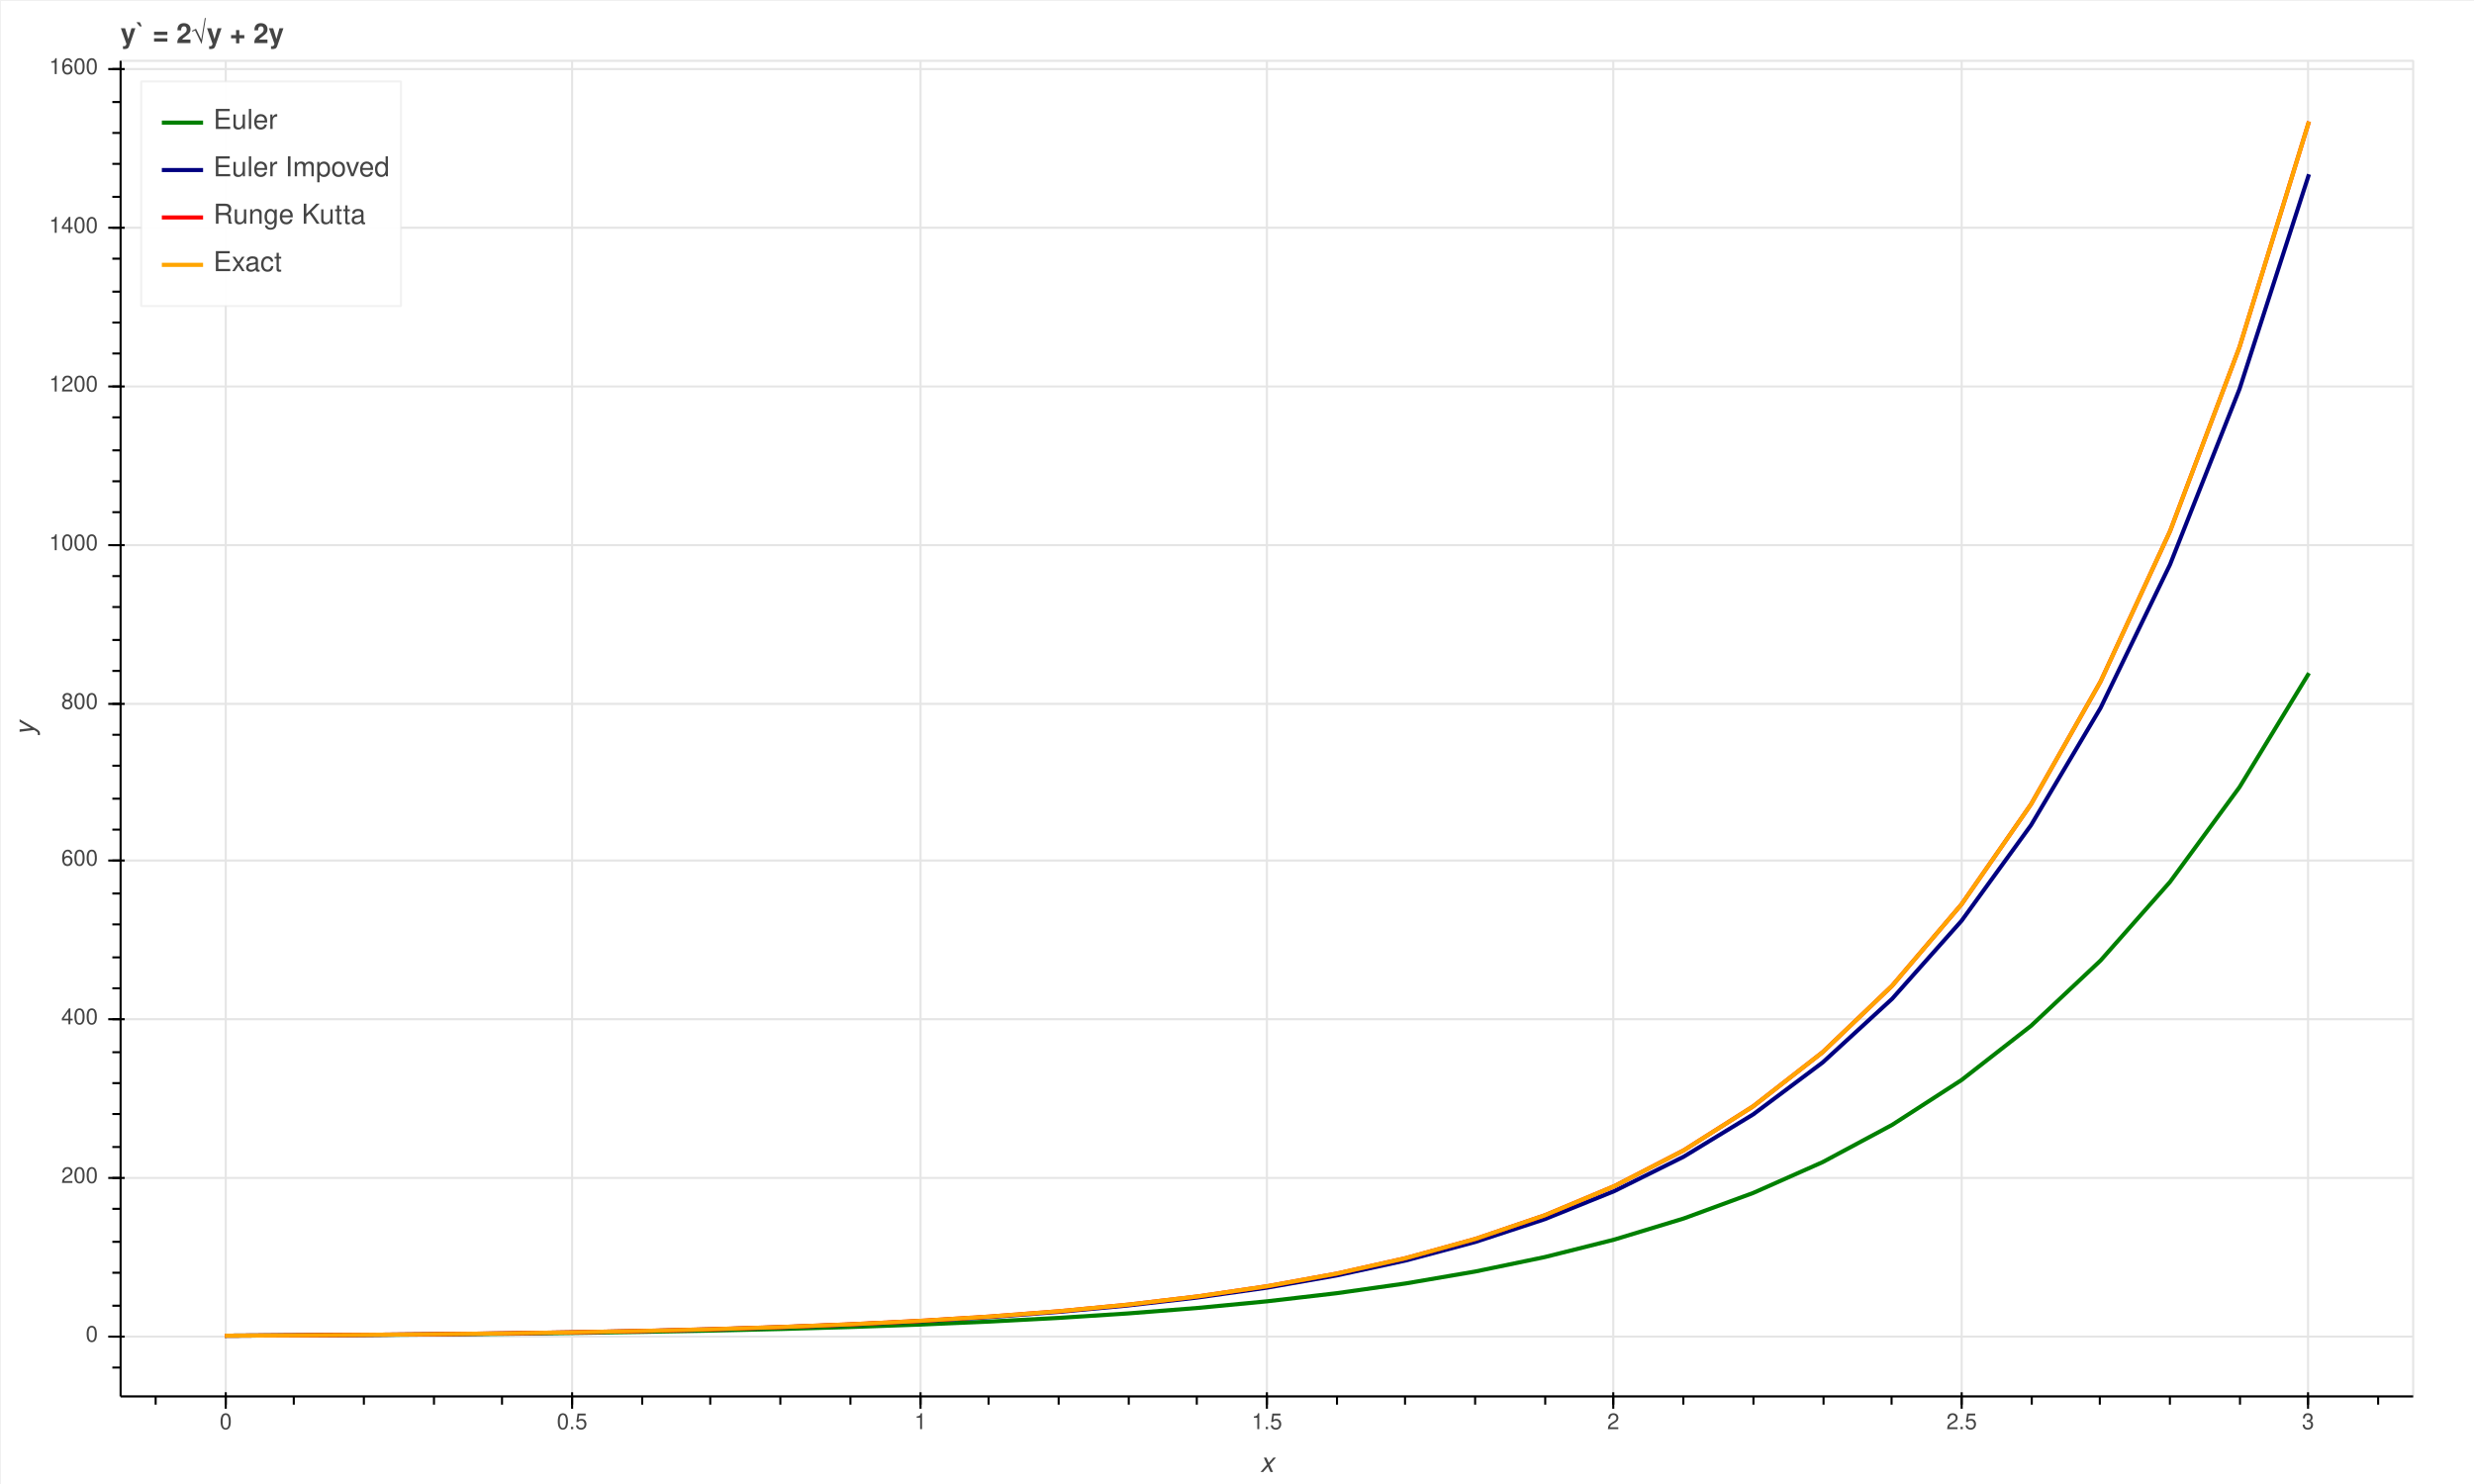
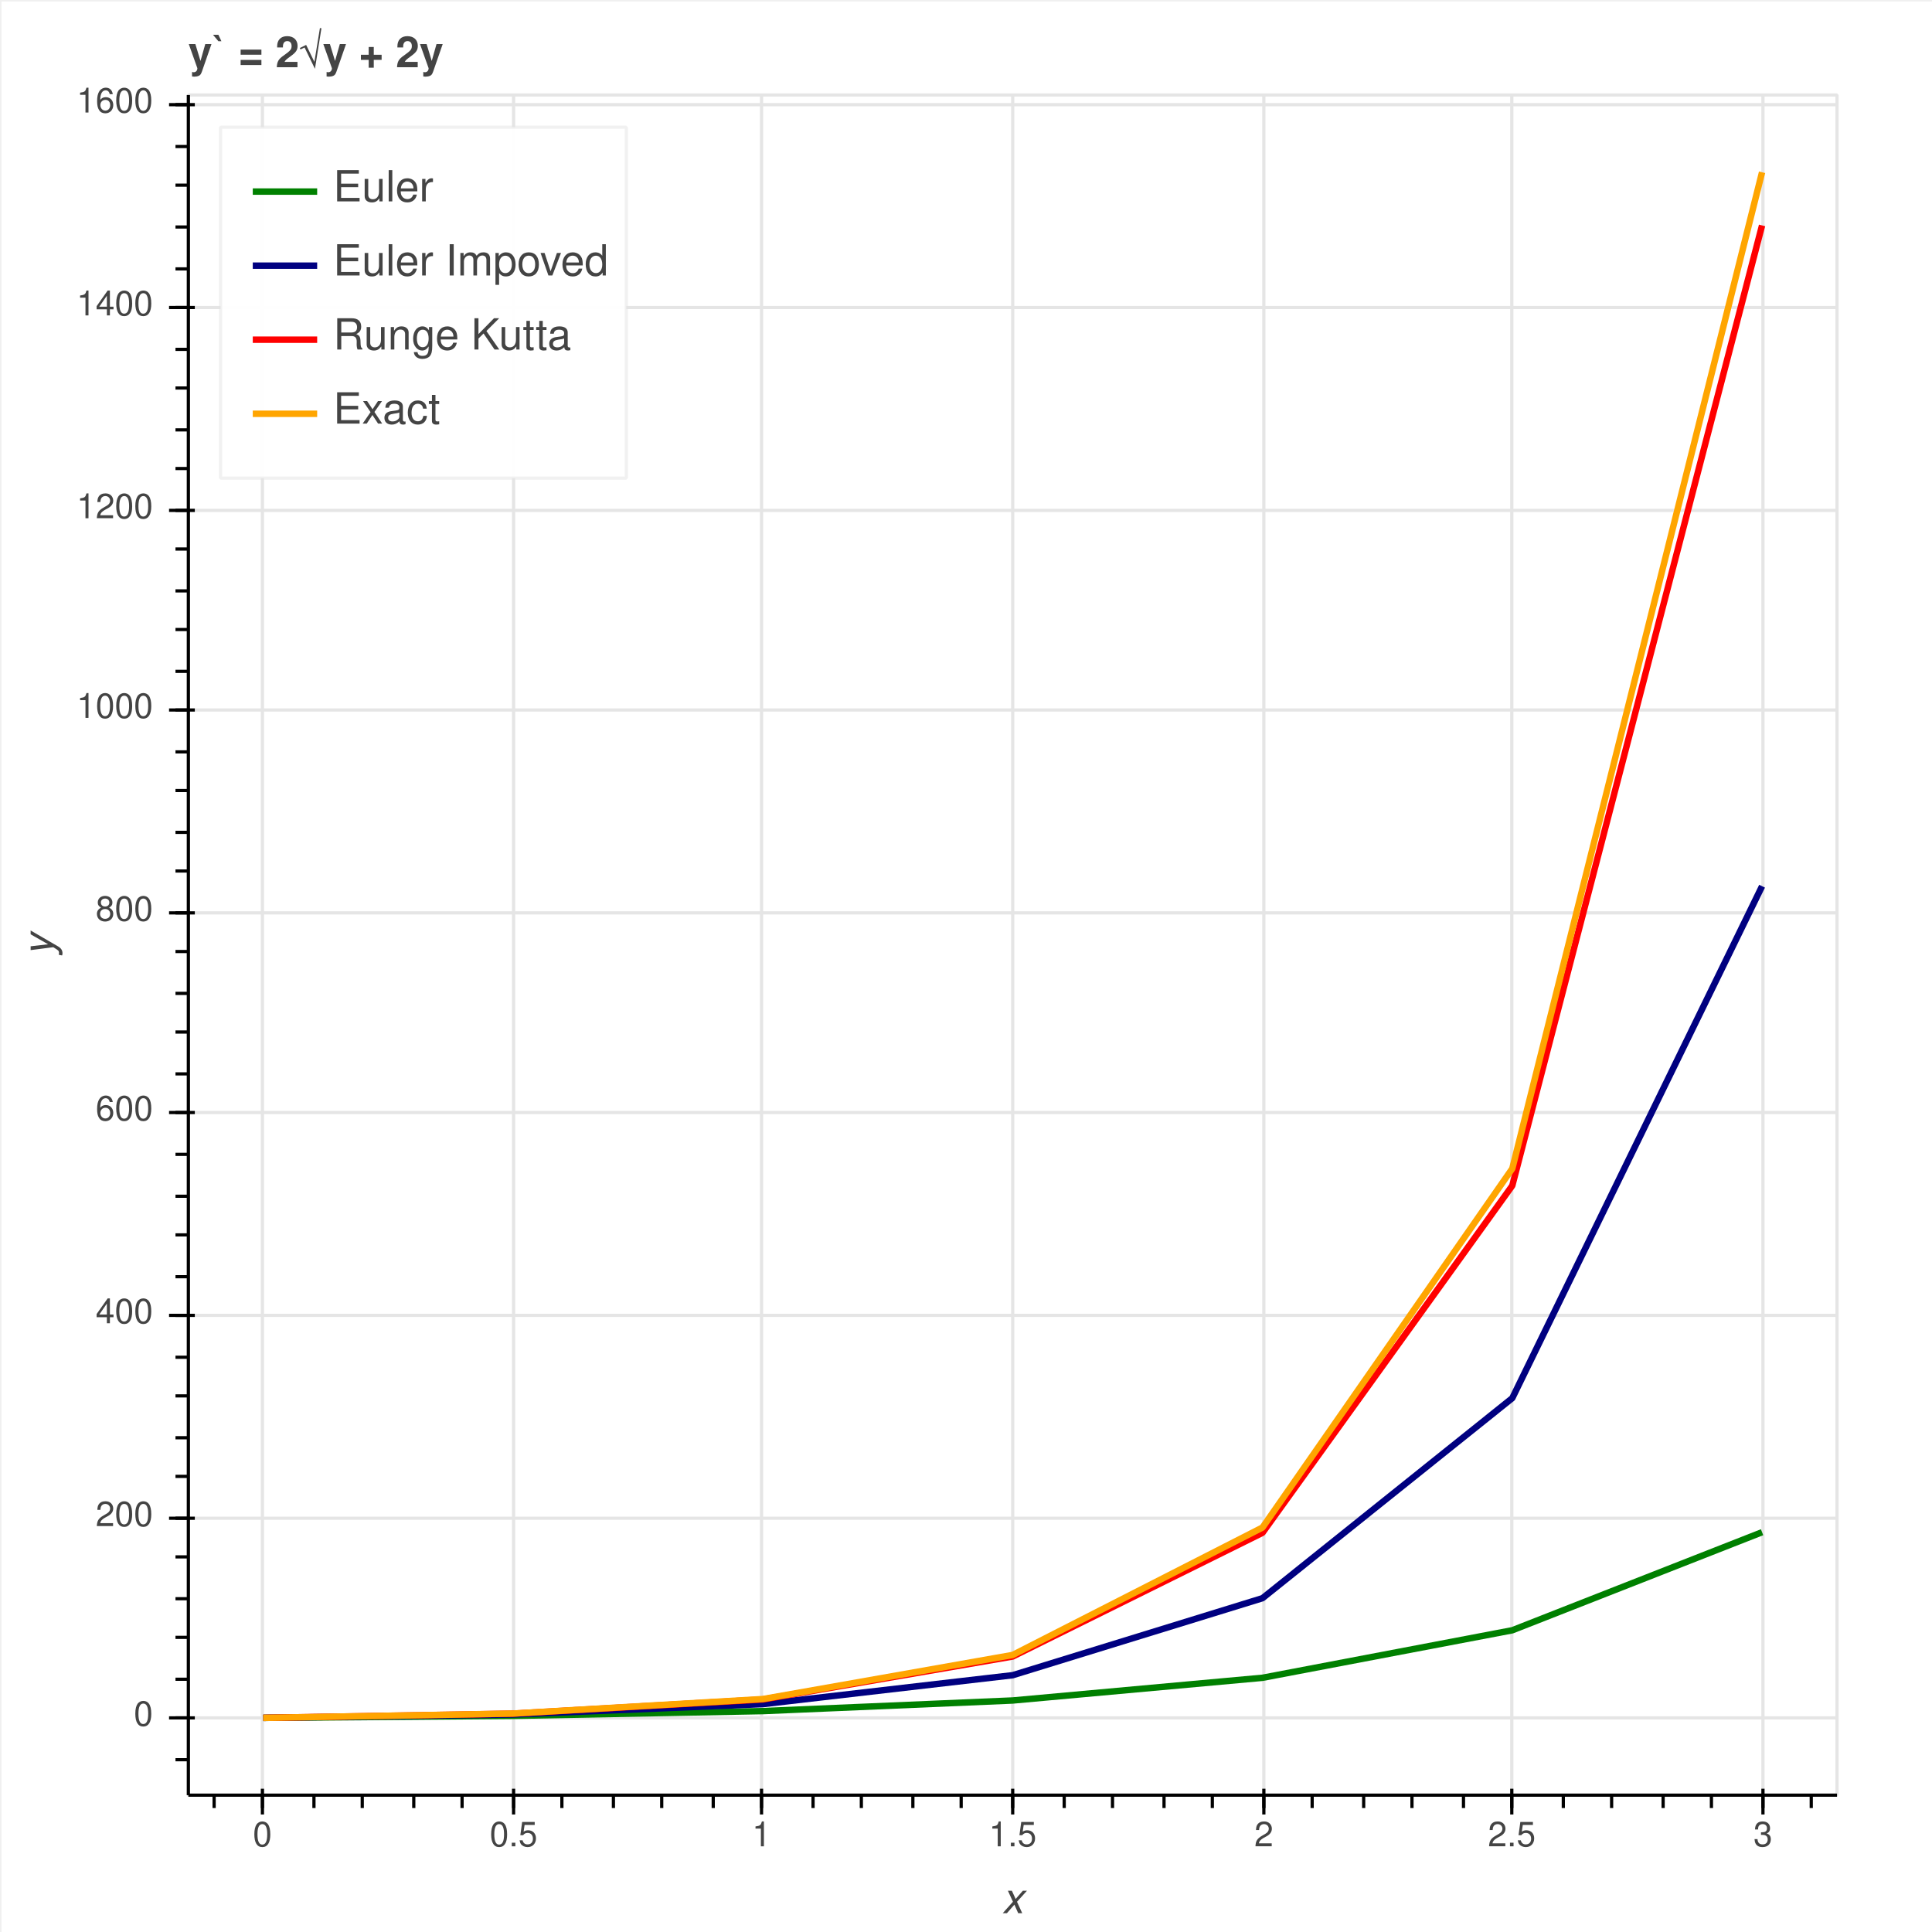
- <svg xmlns="http://www.w3.org/2000/svg" version="1.1" width="1200" height="720" style="width: 1200px; height: 720px;">
+ <svg xmlns="http://www.w3.org/2000/svg" version="1.1" width="600" height="600" style="width: 600px; height: 600px;">
  <defs>
-     <clipPath id="SHMHsgwOxkNS">
-       <path fill="none" stroke="none" d=" M 58 29 L 1170 29 L 1170 677 L 58 677 L 58 29 Z" />
+     <clipPath id="yZDMkWOgaAZc">
+       <path fill="none" stroke="none" d=" M 58 29 L 570 29 L 570 557 L 58 557 L 58 29 Z" />
    </clipPath>
-     <clipPath id="NFHGIElSPpOZ">
-       <path fill="none" stroke="none" d=" M 58 29 L 1170 29 L 1170 677 L 58 677 L 58 29 Z" />
+     <clipPath id="LKbkzxzqTCWh">
+       <path fill="none" stroke="none" d=" M 58 29 L 570 29 L 570 557 L 58 557 L 58 29 Z" />
    </clipPath>
  </defs>
  <g>
    <g transform="scale(1,1) translate(0.5,0.5)">
-       <rect fill="#FFFFFF" stroke="none" x="0" y="0" width="1200" height="720" />
-       <rect fill="#ffffff" stroke="none" x="0" y="0" width="1200" height="720" />
-       <rect fill="#FFFFFF" stroke="none" x="58" y="29" width="1112" height="648" />
-       <rect fill="#ffffff" stroke="none" x="58" y="29" width="1112" height="648" />
+       <rect fill="#FFFFFF" stroke="none" x="0" y="0" width="600" height="600" />
+       <rect fill="#ffffff" stroke="none" x="0" y="0" width="600" height="600" />
+       <rect fill="#FFFFFF" stroke="none" x="58" y="29" width="512" height="528" />
+       <rect fill="#ffffff" stroke="none" x="58" y="29" width="512" height="528" />
      <g>
-         <rect fill="none" stroke="#e5e5e5" x="58" y="29" width="1112" height="648" stroke-linejoin="bevel" stroke-miterlimit="10" />
-       </g>
-       <g clip-path="url(#SHMHsgwOxkNS)">
+         <rect fill="none" stroke="#e5e5e5" x="58" y="29" width="512" height="528" stroke-linejoin="bevel" stroke-miterlimit="10" />
+       </g>
+       <g clip-path="url(#yZDMkWOgaAZc)">
        <g>
          <g>
-             <path fill="none" stroke="#e5e5e5" paint-order="fill stroke markers" d=" M 109 677 L 109 29" stroke-linejoin="bevel" stroke-miterlimit="10" />
-             <path fill="none" stroke="#e5e5e5" paint-order="fill stroke markers" d=" M 277 677 L 277 29" stroke-linejoin="bevel" stroke-miterlimit="10" />
-             <path fill="none" stroke="#e5e5e5" paint-order="fill stroke markers" d=" M 446 677 L 446 29" stroke-linejoin="bevel" stroke-miterlimit="10" />
-             <path fill="none" stroke="#e5e5e5" paint-order="fill stroke markers" d=" M 614 677 L 614 29" stroke-linejoin="bevel" stroke-miterlimit="10" />
-             <path fill="none" stroke="#e5e5e5" paint-order="fill stroke markers" d=" M 782 677 L 782 29" stroke-linejoin="bevel" stroke-miterlimit="10" />
-             <path fill="none" stroke="#e5e5e5" paint-order="fill stroke markers" d=" M 951 677 L 951 29" stroke-linejoin="bevel" stroke-miterlimit="10" />
-             <path fill="none" stroke="#e5e5e5" paint-order="fill stroke markers" d=" M 1119 677 L 1119 29" stroke-linejoin="bevel" stroke-miterlimit="10" />
-           </g>
-           <g>
-             <path fill="none" stroke="#e5e5e5" paint-order="fill stroke markers" d=" M 58 648 L 1170 648" stroke-linejoin="bevel" stroke-miterlimit="10" />
-             <path fill="none" stroke="#e5e5e5" paint-order="fill stroke markers" d=" M 58 571 L 1170 571" stroke-linejoin="bevel" stroke-miterlimit="10" />
-             <path fill="none" stroke="#e5e5e5" paint-order="fill stroke markers" d=" M 58 494 L 1170 494" stroke-linejoin="bevel" stroke-miterlimit="10" />
-             <path fill="none" stroke="#e5e5e5" paint-order="fill stroke markers" d=" M 58 417 L 1170 417" stroke-linejoin="bevel" stroke-miterlimit="10" />
-             <path fill="none" stroke="#e5e5e5" paint-order="fill stroke markers" d=" M 58 341 L 1170 341" stroke-linejoin="bevel" stroke-miterlimit="10" />
-             <path fill="none" stroke="#e5e5e5" paint-order="fill stroke markers" d=" M 58 264 L 1170 264" stroke-linejoin="bevel" stroke-miterlimit="10" />
-             <path fill="none" stroke="#e5e5e5" paint-order="fill stroke markers" d=" M 58 187 L 1170 187" stroke-linejoin="bevel" stroke-miterlimit="10" />
-             <path fill="none" stroke="#e5e5e5" paint-order="fill stroke markers" d=" M 58 110 L 1170 110" stroke-linejoin="bevel" stroke-miterlimit="10" />
-             <path fill="none" stroke="#e5e5e5" paint-order="fill stroke markers" d=" M 58 33 L 1170 33" stroke-linejoin="bevel" stroke-miterlimit="10" />
-           </g>
-           <g>
-             <path fill="none" stroke="none" />
-             <path fill="none" stroke="green" paint-order="fill stroke markers" d=" M 108.545 647.545 L 142.242 647.392 L 175.939 647.193 L 209.636 646.94 L 243.333 646.618 L 277.03 646.214 L 310.727 645.708 L 344.424 645.079 L 378.121 644.3 L 411.818 643.338 L 445.515 642.154 L 479.212 640.701 L 512.909 638.922 L 546.606 636.748 L 580.303 634.097 L 614 630.87 L 647.697 626.945 L 681.394 622.181 L 715.091 616.402 L 748.788 609.4 L 782.485 600.925 L 816.182 590.674 L 849.879 578.285 L 883.576 563.321 L 917.273 545.259 L 950.97 523.469 L 984.667 497.193 L 1018.364 465.524 L 1052.061 427.369 L 1085.758 381.415 L 1119.455 326.088" stroke-linejoin="bevel" stroke-miterlimit="10" stroke-width="2" />
-           </g>
-           <g>
-             <path fill="none" stroke="none" />
-             <path fill="none" stroke="navy" paint-order="fill stroke markers" d=" M 108.545 647.545 L 142.242 647.369 L 175.939 647.136 L 209.636 646.831 L 243.333 646.437 L 277.03 645.932 L 310.727 645.288 L 344.424 644.472 L 378.121 643.443 L 411.818 642.151 L 445.515 640.534 L 479.212 638.516 L 512.909 636.006 L 546.606 632.887 L 580.303 629.023 L 614 624.241 L 647.697 618.334 L 681.394 611.045 L 715.091 602.063 L 748.788 591.005 L 782.485 577.404 L 816.182 560.69 L 849.879 540.165 L 883.576 514.977 L 917.273 484.083 L 950.97 446.212 L 984.667 399.809 L 1018.364 342.978 L 1052.061 273.401 L 1085.758 188.247 L 1119.455 84.063" stroke-linejoin="bevel" stroke-miterlimit="10" stroke-width="2" />
-           </g>
-           <g>
-             <path fill="none" stroke="none" />
-             <path fill="none" stroke="red" paint-order="fill stroke markers" d=" M 108.545 647.545 L 142.242 647.367 L 175.939 647.13 L 209.636 646.82 L 243.333 646.418 L 277.03 645.902 L 310.727 645.243 L 344.424 644.408 L 378.121 643.354 L 411.818 642.028 L 445.515 640.368 L 479.212 638.293 L 512.909 635.708 L 546.606 632.494 L 580.303 628.506 L 614 623.566 L 647.697 617.456 L 681.394 609.91 L 715.091 600.6 L 748.788 589.125 L 782.485 574.997 L 816.182 557.615 L 849.879 536.245 L 883.576 509.992 L 917.273 477.755 L 950.97 438.195 L 984.667 389.669 L 1018.364 330.17 L 1052.061 257.245 L 1085.758 167.895 L 1119.455 58.455" stroke-linejoin="bevel" stroke-miterlimit="10" stroke-width="2" />
-           </g>
-           <g>
-             <path fill="none" stroke="none" />
-             <path fill="none" stroke="orange" paint-order="fill stroke markers" d=" M 108.545 647.545 L 142.242 647.367 L 175.939 647.13 L 209.636 646.82 L 243.333 646.418 L 277.03 645.902 L 310.727 645.243 L 344.424 644.408 L 378.121 643.354 L 411.818 642.028 L 445.515 640.368 L 479.212 638.293 L 512.909 635.708 L 546.606 632.494 L 580.303 628.506 L 614 623.566 L 647.697 617.456 L 681.394 609.91 L 715.091 600.6 L 748.788 589.125 L 782.485 574.997 L 816.182 557.615 L 849.879 536.245 L 883.576 509.992 L 917.273 477.755 L 950.97 438.195 L 984.667 389.669 L 1018.364 330.17 L 1052.061 257.245 L 1085.758 167.895 L 1119.455 58.455" stroke-linejoin="bevel" stroke-miterlimit="10" stroke-width="2" />
-           </g>
-         </g>
-       </g>
-       <g clip-path="url(#NFHGIElSPpOZ)">
+             <path fill="none" stroke="#e5e5e5" paint-order="fill stroke markers" d=" M 81 557 L 81 29" stroke-linejoin="bevel" stroke-miterlimit="10" />
+             <path fill="none" stroke="#e5e5e5" paint-order="fill stroke markers" d=" M 159 557 L 159 29" stroke-linejoin="bevel" stroke-miterlimit="10" />
+             <path fill="none" stroke="#e5e5e5" paint-order="fill stroke markers" d=" M 236 557 L 236 29" stroke-linejoin="bevel" stroke-miterlimit="10" />
+             <path fill="none" stroke="#e5e5e5" paint-order="fill stroke markers" d=" M 314 557 L 314 29" stroke-linejoin="bevel" stroke-miterlimit="10" />
+             <path fill="none" stroke="#e5e5e5" paint-order="fill stroke markers" d=" M 392 557 L 392 29" stroke-linejoin="bevel" stroke-miterlimit="10" />
+             <path fill="none" stroke="#e5e5e5" paint-order="fill stroke markers" d=" M 469 557 L 469 29" stroke-linejoin="bevel" stroke-miterlimit="10" />
+             <path fill="none" stroke="#e5e5e5" paint-order="fill stroke markers" d=" M 547 557 L 547 29" stroke-linejoin="bevel" stroke-miterlimit="10" />
+           </g>
+           <g>
+             <path fill="none" stroke="#e5e5e5" paint-order="fill stroke markers" d=" M 58 533 L 570 533" stroke-linejoin="bevel" stroke-miterlimit="10" />
+             <path fill="none" stroke="#e5e5e5" paint-order="fill stroke markers" d=" M 58 471 L 570 471" stroke-linejoin="bevel" stroke-miterlimit="10" />
+             <path fill="none" stroke="#e5e5e5" paint-order="fill stroke markers" d=" M 58 408 L 570 408" stroke-linejoin="bevel" stroke-miterlimit="10" />
+             <path fill="none" stroke="#e5e5e5" paint-order="fill stroke markers" d=" M 58 345 L 570 345" stroke-linejoin="bevel" stroke-miterlimit="10" />
+             <path fill="none" stroke="#e5e5e5" paint-order="fill stroke markers" d=" M 58 283 L 570 283" stroke-linejoin="bevel" stroke-miterlimit="10" />
+             <path fill="none" stroke="#e5e5e5" paint-order="fill stroke markers" d=" M 58 220 L 570 220" stroke-linejoin="bevel" stroke-miterlimit="10" />
+             <path fill="none" stroke="#e5e5e5" paint-order="fill stroke markers" d=" M 58 158 L 570 158" stroke-linejoin="bevel" stroke-miterlimit="10" />
+             <path fill="none" stroke="#e5e5e5" paint-order="fill stroke markers" d=" M 58 95 L 570 95" stroke-linejoin="bevel" stroke-miterlimit="10" />
+             <path fill="none" stroke="#e5e5e5" paint-order="fill stroke markers" d=" M 58 32 L 570 32" stroke-linejoin="bevel" stroke-miterlimit="10" />
+           </g>
+           <g>
+             <path fill="none" stroke="none" />
+             <path fill="none" stroke="green" paint-order="fill stroke markers" d=" M 81.273 533 L 158.848 532.374 L 236.424 530.893 L 314 527.602 L 391.576 520.553 L 469.152 505.795 L 546.727 475.343" stroke-linejoin="bevel" stroke-miterlimit="10" stroke-width="2" />
+           </g>
+           <g>
+             <path fill="none" stroke="none" />
+             <path fill="none" stroke="navy" paint-order="fill stroke markers" d=" M 81.273 533 L 158.848 531.946 L 236.424 528.727 L 314 519.75 L 391.576 495.833 L 469.152 433.71 L 546.727 274.718" stroke-linejoin="bevel" stroke-miterlimit="10" stroke-width="2" />
+           </g>
+           <g>
+             <path fill="none" stroke="none" />
+             <path fill="none" stroke="red" paint-order="fill stroke markers" d=" M 81.273 533 L 158.848 531.685 L 236.424 527.277 L 314 513.942 L 391.576 475.53 L 469.152 367.718 L 546.727 69.508" stroke-linejoin="bevel" stroke-miterlimit="10" stroke-width="2" />
+           </g>
+           <g>
+             <path fill="none" stroke="none" />
+             <path fill="none" stroke="orange" paint-order="fill stroke markers" d=" M 81.273 533 L 158.848 531.661 L 236.424 527.152 L 314 513.462 L 391.576 473.888 L 469.152 362.42 L 546.727 53" stroke-linejoin="bevel" stroke-miterlimit="10" stroke-width="2" />
+           </g>
+         </g>
+       </g>
+       <g clip-path="url(#LKbkzxzqTCWh)">
        <g>
          <g />
          <g>
            <path fill="#ffffff" stroke="#e5e5e5" paint-order="fill stroke markers" d=" M 68 39 L 194 39 L 194 148 L 68 148 L 68 39 Z" fill-opacity="0.95" stroke-linejoin="bevel" stroke-miterlimit="10" stroke-opacity="0.5" />
            <text fill="#444444" stroke="none" font-family="helvetica" font-size="10pt" font-style="normal" font-weight="normal" text-decoration="normal" x="103" y="59" text-anchor="start" dominant-baseline="central">Euler</text>
            <g>
              <path fill="none" stroke="green" paint-order="fill stroke markers" d=" M 78 59 L 98 59" stroke-linejoin="bevel" stroke-miterlimit="10" stroke-width="2" />
            </g>
            <text fill="#444444" stroke="none" font-family="helvetica" font-size="10pt" font-style="normal" font-weight="normal" text-decoration="normal" x="103" y="82" text-anchor="start" dominant-baseline="central">Euler Impoved</text>
            <g>
              <path fill="none" stroke="navy" paint-order="fill stroke markers" d=" M 78 82 L 98 82" stroke-linejoin="bevel" stroke-miterlimit="10" stroke-width="2" />
            </g>
            <text fill="#444444" stroke="none" font-family="helvetica" font-size="10pt" font-style="normal" font-weight="normal" text-decoration="normal" x="103" y="105" text-anchor="start" dominant-baseline="central">Runge Kutta</text>
            <g>
              <path fill="none" stroke="red" paint-order="fill stroke markers" d=" M 78 105 L 98 105" stroke-linejoin="bevel" stroke-miterlimit="10" stroke-width="2" />
            </g>
            <text fill="#444444" stroke="none" font-family="helvetica" font-size="10pt" font-style="normal" font-weight="normal" text-decoration="normal" x="103" y="128" text-anchor="start" dominant-baseline="central">Exact</text>
            <g>
              <path fill="none" stroke="orange" paint-order="fill stroke markers" d=" M 78 128 L 98 128" stroke-linejoin="bevel" stroke-miterlimit="10" stroke-width="2" />
            </g>
          </g>
        </g>
      </g>
      <g>
        <g fill="#444444">
-           <path fill="none" stroke="black" paint-order="fill stroke markers" d=" M 58 677 L 1170 677" stroke-linejoin="bevel" stroke-miterlimit="10" />
-           <path fill="none" stroke="black" paint-order="fill stroke markers" d=" M 109 683 L 109 675" stroke-linejoin="bevel" stroke-miterlimit="10" />
-           <path fill="none" stroke="black" paint-order="fill stroke markers" d=" M 277 683 L 277 675" stroke-linejoin="bevel" stroke-miterlimit="10" />
-           <path fill="none" stroke="black" paint-order="fill stroke markers" d=" M 446 683 L 446 675" stroke-linejoin="bevel" stroke-miterlimit="10" />
-           <path fill="none" stroke="black" paint-order="fill stroke markers" d=" M 614 683 L 614 675" stroke-linejoin="bevel" stroke-miterlimit="10" />
-           <path fill="none" stroke="black" paint-order="fill stroke markers" d=" M 782 683 L 782 675" stroke-linejoin="bevel" stroke-miterlimit="10" />
-           <path fill="none" stroke="black" paint-order="fill stroke markers" d=" M 951 683 L 951 675" stroke-linejoin="bevel" stroke-miterlimit="10" />
-           <path fill="none" stroke="black" paint-order="fill stroke markers" d=" M 1119 683 L 1119 675" stroke-linejoin="bevel" stroke-miterlimit="10" />
-           <path fill="none" stroke="black" paint-order="fill stroke markers" d=" M 75 681 L 75 677" stroke-linejoin="bevel" stroke-miterlimit="10" />
-           <path fill="none" stroke="black" paint-order="fill stroke markers" d=" M 109 681 L 109 677" stroke-linejoin="bevel" stroke-miterlimit="10" />
-           <path fill="none" stroke="black" paint-order="fill stroke markers" d=" M 142 681 L 142 677" stroke-linejoin="bevel" stroke-miterlimit="10" />
-           <path fill="none" stroke="black" paint-order="fill stroke markers" d=" M 176 681 L 176 677" stroke-linejoin="bevel" stroke-miterlimit="10" />
-           <path fill="none" stroke="black" paint-order="fill stroke markers" d=" M 210 681 L 210 677" stroke-linejoin="bevel" stroke-miterlimit="10" />
-           <path fill="none" stroke="black" paint-order="fill stroke markers" d=" M 243 681 L 243 677" stroke-linejoin="bevel" stroke-miterlimit="10" />
-           <path fill="none" stroke="black" paint-order="fill stroke markers" d=" M 277 681 L 277 677" stroke-linejoin="bevel" stroke-miterlimit="10" />
-           <path fill="none" stroke="black" paint-order="fill stroke markers" d=" M 311 681 L 311 677" stroke-linejoin="bevel" stroke-miterlimit="10" />
-           <path fill="none" stroke="black" paint-order="fill stroke markers" d=" M 344 681 L 344 677" stroke-linejoin="bevel" stroke-miterlimit="10" />
-           <path fill="none" stroke="black" paint-order="fill stroke markers" d=" M 378 681 L 378 677" stroke-linejoin="bevel" stroke-miterlimit="10" />
-           <path fill="none" stroke="black" paint-order="fill stroke markers" d=" M 412 681 L 412 677" stroke-linejoin="bevel" stroke-miterlimit="10" />
-           <path fill="none" stroke="black" paint-order="fill stroke markers" d=" M 446 681 L 446 677" stroke-linejoin="bevel" stroke-miterlimit="10" />
-           <path fill="none" stroke="black" paint-order="fill stroke markers" d=" M 479 681 L 479 677" stroke-linejoin="bevel" stroke-miterlimit="10" />
-           <path fill="none" stroke="black" paint-order="fill stroke markers" d=" M 513 681 L 513 677" stroke-linejoin="bevel" stroke-miterlimit="10" />
-           <path fill="none" stroke="black" paint-order="fill stroke markers" d=" M 547 681 L 547 677" stroke-linejoin="bevel" stroke-miterlimit="10" />
-           <path fill="none" stroke="black" paint-order="fill stroke markers" d=" M 580 681 L 580 677" stroke-linejoin="bevel" stroke-miterlimit="10" />
-           <path fill="none" stroke="black" paint-order="fill stroke markers" d=" M 614 681 L 614 677" stroke-linejoin="bevel" stroke-miterlimit="10" />
-           <path fill="none" stroke="black" paint-order="fill stroke markers" d=" M 648 681 L 648 677" stroke-linejoin="bevel" stroke-miterlimit="10" />
-           <path fill="none" stroke="black" paint-order="fill stroke markers" d=" M 681 681 L 681 677" stroke-linejoin="bevel" stroke-miterlimit="10" />
-           <path fill="none" stroke="black" paint-order="fill stroke markers" d=" M 715 681 L 715 677" stroke-linejoin="bevel" stroke-miterlimit="10" />
-           <path fill="none" stroke="black" paint-order="fill stroke markers" d=" M 749 681 L 749 677" stroke-linejoin="bevel" stroke-miterlimit="10" />
-           <path fill="none" stroke="black" paint-order="fill stroke markers" d=" M 782 681 L 782 677" stroke-linejoin="bevel" stroke-miterlimit="10" />
-           <path fill="none" stroke="black" paint-order="fill stroke markers" d=" M 816 681 L 816 677" stroke-linejoin="bevel" stroke-miterlimit="10" />
-           <path fill="none" stroke="black" paint-order="fill stroke markers" d=" M 850 681 L 850 677" stroke-linejoin="bevel" stroke-miterlimit="10" />
-           <path fill="none" stroke="black" paint-order="fill stroke markers" d=" M 884 681 L 884 677" stroke-linejoin="bevel" stroke-miterlimit="10" />
-           <path fill="none" stroke="black" paint-order="fill stroke markers" d=" M 917 681 L 917 677" stroke-linejoin="bevel" stroke-miterlimit="10" />
-           <path fill="none" stroke="black" paint-order="fill stroke markers" d=" M 951 681 L 951 677" stroke-linejoin="bevel" stroke-miterlimit="10" />
-           <path fill="none" stroke="black" paint-order="fill stroke markers" d=" M 985 681 L 985 677" stroke-linejoin="bevel" stroke-miterlimit="10" />
-           <path fill="none" stroke="black" paint-order="fill stroke markers" d=" M 1018 681 L 1018 677" stroke-linejoin="bevel" stroke-miterlimit="10" />
-           <path fill="none" stroke="black" paint-order="fill stroke markers" d=" M 1052 681 L 1052 677" stroke-linejoin="bevel" stroke-miterlimit="10" />
-           <path fill="none" stroke="black" paint-order="fill stroke markers" d=" M 1086 681 L 1086 677" stroke-linejoin="bevel" stroke-miterlimit="10" />
-           <path fill="none" stroke="black" paint-order="fill stroke markers" d=" M 1119 681 L 1119 677" stroke-linejoin="bevel" stroke-miterlimit="10" />
-           <path fill="" stroke="black" paint-order="fill stroke markers" d=" M 1153 681 L 1153 677" stroke-linejoin="bevel" stroke-miterlimit="10" />
-           <g transform="translate(109,688) rotate(0,0,0)">
+           <path fill="none" stroke="black" paint-order="fill stroke markers" d=" M 58 557 L 570 557" stroke-linejoin="bevel" stroke-miterlimit="10" />
+           <path fill="none" stroke="black" paint-order="fill stroke markers" d=" M 81 563 L 81 555" stroke-linejoin="bevel" stroke-miterlimit="10" />
+           <path fill="none" stroke="black" paint-order="fill stroke markers" d=" M 159 563 L 159 555" stroke-linejoin="bevel" stroke-miterlimit="10" />
+           <path fill="none" stroke="black" paint-order="fill stroke markers" d=" M 236 563 L 236 555" stroke-linejoin="bevel" stroke-miterlimit="10" />
+           <path fill="none" stroke="black" paint-order="fill stroke markers" d=" M 314 563 L 314 555" stroke-linejoin="bevel" stroke-miterlimit="10" />
+           <path fill="none" stroke="black" paint-order="fill stroke markers" d=" M 392 563 L 392 555" stroke-linejoin="bevel" stroke-miterlimit="10" />
+           <path fill="none" stroke="black" paint-order="fill stroke markers" d=" M 469 563 L 469 555" stroke-linejoin="bevel" stroke-miterlimit="10" />
+           <path fill="none" stroke="black" paint-order="fill stroke markers" d=" M 547 563 L 547 555" stroke-linejoin="bevel" stroke-miterlimit="10" />
+           <path fill="none" stroke="black" paint-order="fill stroke markers" d=" M 66 561 L 66 557" stroke-linejoin="bevel" stroke-miterlimit="10" />
+           <path fill="none" stroke="black" paint-order="fill stroke markers" d=" M 81 561 L 81 557" stroke-linejoin="bevel" stroke-miterlimit="10" />
+           <path fill="none" stroke="black" paint-order="fill stroke markers" d=" M 97 561 L 97 557" stroke-linejoin="bevel" stroke-miterlimit="10" />
+           <path fill="none" stroke="black" paint-order="fill stroke markers" d=" M 112 561 L 112 557" stroke-linejoin="bevel" stroke-miterlimit="10" />
+           <path fill="none" stroke="black" paint-order="fill stroke markers" d=" M 128 561 L 128 557" stroke-linejoin="bevel" stroke-miterlimit="10" />
+           <path fill="none" stroke="black" paint-order="fill stroke markers" d=" M 143 561 L 143 557" stroke-linejoin="bevel" stroke-miterlimit="10" />
+           <path fill="none" stroke="black" paint-order="fill stroke markers" d=" M 159 561 L 159 557" stroke-linejoin="bevel" stroke-miterlimit="10" />
+           <path fill="none" stroke="black" paint-order="fill stroke markers" d=" M 174 561 L 174 557" stroke-linejoin="bevel" stroke-miterlimit="10" />
+           <path fill="none" stroke="black" paint-order="fill stroke markers" d=" M 190 561 L 190 557" stroke-linejoin="bevel" stroke-miterlimit="10" />
+           <path fill="none" stroke="black" paint-order="fill stroke markers" d=" M 205 561 L 205 557" stroke-linejoin="bevel" stroke-miterlimit="10" />
+           <path fill="none" stroke="black" paint-order="fill stroke markers" d=" M 221 561 L 221 557" stroke-linejoin="bevel" stroke-miterlimit="10" />
+           <path fill="none" stroke="black" paint-order="fill stroke markers" d=" M 236 561 L 236 557" stroke-linejoin="bevel" stroke-miterlimit="10" />
+           <path fill="none" stroke="black" paint-order="fill stroke markers" d=" M 252 561 L 252 557" stroke-linejoin="bevel" stroke-miterlimit="10" />
+           <path fill="none" stroke="black" paint-order="fill stroke markers" d=" M 267 561 L 267 557" stroke-linejoin="bevel" stroke-miterlimit="10" />
+           <path fill="none" stroke="black" paint-order="fill stroke markers" d=" M 283 561 L 283 557" stroke-linejoin="bevel" stroke-miterlimit="10" />
+           <path fill="none" stroke="black" paint-order="fill stroke markers" d=" M 298 561 L 298 557" stroke-linejoin="bevel" stroke-miterlimit="10" />
+           <path fill="none" stroke="black" paint-order="fill stroke markers" d=" M 314 561 L 314 557" stroke-linejoin="bevel" stroke-miterlimit="10" />
+           <path fill="none" stroke="black" paint-order="fill stroke markers" d=" M 330 561 L 330 557" stroke-linejoin="bevel" stroke-miterlimit="10" />
+           <path fill="none" stroke="black" paint-order="fill stroke markers" d=" M 345 561 L 345 557" stroke-linejoin="bevel" stroke-miterlimit="10" />
+           <path fill="none" stroke="black" paint-order="fill stroke markers" d=" M 361 561 L 361 557" stroke-linejoin="bevel" stroke-miterlimit="10" />
+           <path fill="none" stroke="black" paint-order="fill stroke markers" d=" M 376 561 L 376 557" stroke-linejoin="bevel" stroke-miterlimit="10" />
+           <path fill="none" stroke="black" paint-order="fill stroke markers" d=" M 392 561 L 392 557" stroke-linejoin="bevel" stroke-miterlimit="10" />
+           <path fill="none" stroke="black" paint-order="fill stroke markers" d=" M 407 561 L 407 557" stroke-linejoin="bevel" stroke-miterlimit="10" />
+           <path fill="none" stroke="black" paint-order="fill stroke markers" d=" M 423 561 L 423 557" stroke-linejoin="bevel" stroke-miterlimit="10" />
+           <path fill="none" stroke="black" paint-order="fill stroke markers" d=" M 438 561 L 438 557" stroke-linejoin="bevel" stroke-miterlimit="10" />
+           <path fill="none" stroke="black" paint-order="fill stroke markers" d=" M 454 561 L 454 557" stroke-linejoin="bevel" stroke-miterlimit="10" />
+           <path fill="none" stroke="black" paint-order="fill stroke markers" d=" M 469 561 L 469 557" stroke-linejoin="bevel" stroke-miterlimit="10" />
+           <path fill="none" stroke="black" paint-order="fill stroke markers" d=" M 485 561 L 485 557" stroke-linejoin="bevel" stroke-miterlimit="10" />
+           <path fill="none" stroke="black" paint-order="fill stroke markers" d=" M 500 561 L 500 557" stroke-linejoin="bevel" stroke-miterlimit="10" />
+           <path fill="none" stroke="black" paint-order="fill stroke markers" d=" M 516 561 L 516 557" stroke-linejoin="bevel" stroke-miterlimit="10" />
+           <path fill="none" stroke="black" paint-order="fill stroke markers" d=" M 531 561 L 531 557" stroke-linejoin="bevel" stroke-miterlimit="10" />
+           <path fill="none" stroke="black" paint-order="fill stroke markers" d=" M 547 561 L 547 557" stroke-linejoin="bevel" stroke-miterlimit="10" />
+           <path fill="" stroke="black" paint-order="fill stroke markers" d=" M 562 561 L 562 557" stroke-linejoin="bevel" stroke-miterlimit="10" />
+           <g transform="translate(81,568) rotate(0,0,0)">
            <text fill="" stroke="none" font-family="helvetica" font-size="8pt" font-style="normal" font-weight="normal" text-decoration="normal" x="0" y="0" text-anchor="middle" dominant-baseline="hanging">0</text>
-             <g transform="rotate(0,0,0) translate(-109,-688) translate(277,688) rotate(0,0,0)">
+             <g transform="rotate(0,0,0) translate(-81,-568) translate(159,568) rotate(0,0,0)">
              <text fill="" stroke="none" font-family="helvetica" font-size="8pt" font-style="normal" font-weight="normal" text-decoration="normal" x="0" y="0" text-anchor="middle" dominant-baseline="hanging">0.5</text>
-               <g transform="rotate(0,0,0) translate(-277,-688) translate(446,688) rotate(0,0,0)">
+               <g transform="rotate(0,0,0) translate(-159,-568) translate(236,568) rotate(0,0,0)">
                <text fill="" stroke="none" font-family="helvetica" font-size="8pt" font-style="normal" font-weight="normal" text-decoration="normal" x="0" y="0" text-anchor="middle" dominant-baseline="hanging">1</text>
-                 <g transform="rotate(0,0,0) translate(-446,-688) translate(614,688) rotate(0,0,0)">
+                 <g transform="rotate(0,0,0) translate(-236,-568) translate(314,568) rotate(0,0,0)">
                  <text fill="" stroke="none" font-family="helvetica" font-size="8pt" font-style="normal" font-weight="normal" text-decoration="normal" x="0" y="0" text-anchor="middle" dominant-baseline="hanging">1.5</text>
-                   <g transform="rotate(0,0,0) translate(-614,-688) translate(782,688) rotate(0,0,0)">
+                   <g transform="rotate(0,0,0) translate(-314,-568) translate(392,568) rotate(0,0,0)">
                    <text fill="" stroke="none" font-family="helvetica" font-size="8pt" font-style="normal" font-weight="normal" text-decoration="normal" x="0" y="0" text-anchor="middle" dominant-baseline="hanging">2</text>
-                     <g transform="rotate(0,0,0) translate(-782,-688) translate(951,688) rotate(0,0,0)">
+                     <g transform="rotate(0,0,0) translate(-392,-568) translate(469,568) rotate(0,0,0)">
                      <text fill="" stroke="none" font-family="helvetica" font-size="8pt" font-style="normal" font-weight="normal" text-decoration="normal" x="0" y="0" text-anchor="middle" dominant-baseline="hanging">2.5</text>
-                       <g transform="rotate(0,0,0) translate(-951,-688) translate(1119,688) rotate(0,0,0)">
+                       <g transform="rotate(0,0,0) translate(-469,-568) translate(547,568) rotate(0,0,0)">
                        <text fill="" stroke="none" font-family="helvetica" font-size="8pt" font-style="normal" font-weight="normal" text-decoration="normal" x="0" y="0" text-anchor="middle" dominant-baseline="hanging">3</text>
-                         <g transform="rotate(0,0,0) translate(-1119,-688) translate(614,705) rotate(0,0,0)">
+                         <g transform="rotate(0,0,0) translate(-547,-568) translate(314,585) rotate(0,0,0)">
                          <text fill="" stroke="none" font-family="helvetica" font-size="10pt" font-style="italic" font-weight="normal" text-decoration="normal" x="0" y="0" text-anchor="middle" dominant-baseline="hanging">x</text>
-                           <g transform="rotate(0,0,0) translate(-614,-705)" />
+                           <g transform="rotate(0,0,0) translate(-314,-585)" />
                        </g>
                      </g>
                    </g>
                  </g>
                </g>
              </g>
            </g>
          </g>
        </g>
        <g fill="#444444">
-           <path fill="none" stroke="black" paint-order="fill stroke markers" d=" M 58 677 L 58 29" stroke-linejoin="bevel" stroke-miterlimit="10" />
-           <path fill="none" stroke="black" paint-order="fill stroke markers" d=" M 52 648 L 60 648" stroke-linejoin="bevel" stroke-miterlimit="10" />
-           <path fill="none" stroke="black" paint-order="fill stroke markers" d=" M 52 571 L 60 571" stroke-linejoin="bevel" stroke-miterlimit="10" />
-           <path fill="none" stroke="black" paint-order="fill stroke markers" d=" M 52 494 L 60 494" stroke-linejoin="bevel" stroke-miterlimit="10" />
-           <path fill="none" stroke="black" paint-order="fill stroke markers" d=" M 52 417 L 60 417" stroke-linejoin="bevel" stroke-miterlimit="10" />
-           <path fill="none" stroke="black" paint-order="fill stroke markers" d=" M 52 341 L 60 341" stroke-linejoin="bevel" stroke-miterlimit="10" />
-           <path fill="none" stroke="black" paint-order="fill stroke markers" d=" M 52 264 L 60 264" stroke-linejoin="bevel" stroke-miterlimit="10" />
-           <path fill="none" stroke="black" paint-order="fill stroke markers" d=" M 52 187 L 60 187" stroke-linejoin="bevel" stroke-miterlimit="10" />
-           <path fill="none" stroke="black" paint-order="fill stroke markers" d=" M 52 110 L 60 110" stroke-linejoin="bevel" stroke-miterlimit="10" />
-           <path fill="none" stroke="black" paint-order="fill stroke markers" d=" M 52 33 L 60 33" stroke-linejoin="bevel" stroke-miterlimit="10" />
-           <path fill="none" stroke="black" paint-order="fill stroke markers" d=" M 54 663 L 58 663" stroke-linejoin="bevel" stroke-miterlimit="10" />
-           <path fill="none" stroke="black" paint-order="fill stroke markers" d=" M 54 648 L 58 648" stroke-linejoin="bevel" stroke-miterlimit="10" />
-           <path fill="none" stroke="black" paint-order="fill stroke markers" d=" M 54 633 L 58 633" stroke-linejoin="bevel" stroke-miterlimit="10" />
-           <path fill="none" stroke="black" paint-order="fill stroke markers" d=" M 54 617 L 58 617" stroke-linejoin="bevel" stroke-miterlimit="10" />
-           <path fill="none" stroke="black" paint-order="fill stroke markers" d=" M 54 602 L 58 602" stroke-linejoin="bevel" stroke-miterlimit="10" />
-           <path fill="none" stroke="black" paint-order="fill stroke markers" d=" M 54 586 L 58 586" stroke-linejoin="bevel" stroke-miterlimit="10" />
-           <path fill="none" stroke="black" paint-order="fill stroke markers" d=" M 54 571 L 58 571" stroke-linejoin="bevel" stroke-miterlimit="10" />
-           <path fill="none" stroke="black" paint-order="fill stroke markers" d=" M 54 556 L 58 556" stroke-linejoin="bevel" stroke-miterlimit="10" />
-           <path fill="none" stroke="black" paint-order="fill stroke markers" d=" M 54 540 L 58 540" stroke-linejoin="bevel" stroke-miterlimit="10" />
-           <path fill="none" stroke="black" paint-order="fill stroke markers" d=" M 54 525 L 58 525" stroke-linejoin="bevel" stroke-miterlimit="10" />
-           <path fill="none" stroke="black" paint-order="fill stroke markers" d=" M 54 510 L 58 510" stroke-linejoin="bevel" stroke-miterlimit="10" />
-           <path fill="none" stroke="black" paint-order="fill stroke markers" d=" M 54 494 L 58 494" stroke-linejoin="bevel" stroke-miterlimit="10" />
-           <path fill="none" stroke="black" paint-order="fill stroke markers" d=" M 54 479 L 58 479" stroke-linejoin="bevel" stroke-miterlimit="10" />
-           <path fill="none" stroke="black" paint-order="fill stroke markers" d=" M 54 464 L 58 464" stroke-linejoin="bevel" stroke-miterlimit="10" />
-           <path fill="none" stroke="black" paint-order="fill stroke markers" d=" M 54 448 L 58 448" stroke-linejoin="bevel" stroke-miterlimit="10" />
+           <path fill="none" stroke="black" paint-order="fill stroke markers" d=" M 58 557 L 58 29" stroke-linejoin="bevel" stroke-miterlimit="10" />
+           <path fill="none" stroke="black" paint-order="fill stroke markers" d=" M 52 533 L 60 533" stroke-linejoin="bevel" stroke-miterlimit="10" />
+           <path fill="none" stroke="black" paint-order="fill stroke markers" d=" M 52 471 L 60 471" stroke-linejoin="bevel" stroke-miterlimit="10" />
+           <path fill="none" stroke="black" paint-order="fill stroke markers" d=" M 52 408 L 60 408" stroke-linejoin="bevel" stroke-miterlimit="10" />
+           <path fill="none" stroke="black" paint-order="fill stroke markers" d=" M 52 345 L 60 345" stroke-linejoin="bevel" stroke-miterlimit="10" />
+           <path fill="none" stroke="black" paint-order="fill stroke markers" d=" M 52 283 L 60 283" stroke-linejoin="bevel" stroke-miterlimit="10" />
+           <path fill="none" stroke="black" paint-order="fill stroke markers" d=" M 52 220 L 60 220" stroke-linejoin="bevel" stroke-miterlimit="10" />
+           <path fill="none" stroke="black" paint-order="fill stroke markers" d=" M 52 158 L 60 158" stroke-linejoin="bevel" stroke-miterlimit="10" />
+           <path fill="none" stroke="black" paint-order="fill stroke markers" d=" M 52 95 L 60 95" stroke-linejoin="bevel" stroke-miterlimit="10" />
+           <path fill="none" stroke="black" paint-order="fill stroke markers" d=" M 52 32 L 60 32" stroke-linejoin="bevel" stroke-miterlimit="10" />
+           <path fill="none" stroke="black" paint-order="fill stroke markers" d=" M 54 546 L 58 546" stroke-linejoin="bevel" stroke-miterlimit="10" />
+           <path fill="none" stroke="black" paint-order="fill stroke markers" d=" M 54 533 L 58 533" stroke-linejoin="bevel" stroke-miterlimit="10" />
+           <path fill="none" stroke="black" paint-order="fill stroke markers" d=" M 54 521 L 58 521" stroke-linejoin="bevel" stroke-miterlimit="10" />
+           <path fill="none" stroke="black" paint-order="fill stroke markers" d=" M 54 508 L 58 508" stroke-linejoin="bevel" stroke-miterlimit="10" />
+           <path fill="none" stroke="black" paint-order="fill stroke markers" d=" M 54 496 L 58 496" stroke-linejoin="bevel" stroke-miterlimit="10" />
+           <path fill="none" stroke="black" paint-order="fill stroke markers" d=" M 54 483 L 58 483" stroke-linejoin="bevel" stroke-miterlimit="10" />
+           <path fill="none" stroke="black" paint-order="fill stroke markers" d=" M 54 471 L 58 471" stroke-linejoin="bevel" stroke-miterlimit="10" />
+           <path fill="none" stroke="black" paint-order="fill stroke markers" d=" M 54 458 L 58 458" stroke-linejoin="bevel" stroke-miterlimit="10" />
+           <path fill="none" stroke="black" paint-order="fill stroke markers" d=" M 54 446 L 58 446" stroke-linejoin="bevel" stroke-miterlimit="10" />
          <path fill="none" stroke="black" paint-order="fill stroke markers" d=" M 54 433 L 58 433" stroke-linejoin="bevel" stroke-miterlimit="10" />
-           <path fill="none" stroke="black" paint-order="fill stroke markers" d=" M 54 417 L 58 417" stroke-linejoin="bevel" stroke-miterlimit="10" />
-           <path fill="none" stroke="black" paint-order="fill stroke markers" d=" M 54 402 L 58 402" stroke-linejoin="bevel" stroke-miterlimit="10" />
-           <path fill="none" stroke="black" paint-order="fill stroke markers" d=" M 54 387 L 58 387" stroke-linejoin="bevel" stroke-miterlimit="10" />
+           <path fill="none" stroke="black" paint-order="fill stroke markers" d=" M 54 421 L 58 421" stroke-linejoin="bevel" stroke-miterlimit="10" />
+           <path fill="none" stroke="black" paint-order="fill stroke markers" d=" M 54 408 L 58 408" stroke-linejoin="bevel" stroke-miterlimit="10" />
+           <path fill="none" stroke="black" paint-order="fill stroke markers" d=" M 54 396 L 58 396" stroke-linejoin="bevel" stroke-miterlimit="10" />
+           <path fill="none" stroke="black" paint-order="fill stroke markers" d=" M 54 383 L 58 383" stroke-linejoin="bevel" stroke-miterlimit="10" />
          <path fill="none" stroke="black" paint-order="fill stroke markers" d=" M 54 371 L 58 371" stroke-linejoin="bevel" stroke-miterlimit="10" />
-           <path fill="none" stroke="black" paint-order="fill stroke markers" d=" M 54 356 L 58 356" stroke-linejoin="bevel" stroke-miterlimit="10" />
-           <path fill="none" stroke="black" paint-order="fill stroke markers" d=" M 54 341 L 58 341" stroke-linejoin="bevel" stroke-miterlimit="10" />
-           <path fill="none" stroke="black" paint-order="fill stroke markers" d=" M 54 325 L 58 325" stroke-linejoin="bevel" stroke-miterlimit="10" />
-           <path fill="none" stroke="black" paint-order="fill stroke markers" d=" M 54 310 L 58 310" stroke-linejoin="bevel" stroke-miterlimit="10" />
-           <path fill="none" stroke="black" paint-order="fill stroke markers" d=" M 54 294 L 58 294" stroke-linejoin="bevel" stroke-miterlimit="10" />
-           <path fill="none" stroke="black" paint-order="fill stroke markers" d=" M 54 279 L 58 279" stroke-linejoin="bevel" stroke-miterlimit="10" />
-           <path fill="none" stroke="black" paint-order="fill stroke markers" d=" M 54 264 L 58 264" stroke-linejoin="bevel" stroke-miterlimit="10" />
-           <path fill="none" stroke="black" paint-order="fill stroke markers" d=" M 54 248 L 58 248" stroke-linejoin="bevel" stroke-miterlimit="10" />
+           <path fill="none" stroke="black" paint-order="fill stroke markers" d=" M 54 358 L 58 358" stroke-linejoin="bevel" stroke-miterlimit="10" />
+           <path fill="none" stroke="black" paint-order="fill stroke markers" d=" M 54 345 L 58 345" stroke-linejoin="bevel" stroke-miterlimit="10" />
+           <path fill="none" stroke="black" paint-order="fill stroke markers" d=" M 54 333 L 58 333" stroke-linejoin="bevel" stroke-miterlimit="10" />
+           <path fill="none" stroke="black" paint-order="fill stroke markers" d=" M 54 320 L 58 320" stroke-linejoin="bevel" stroke-miterlimit="10" />
+           <path fill="none" stroke="black" paint-order="fill stroke markers" d=" M 54 308 L 58 308" stroke-linejoin="bevel" stroke-miterlimit="10" />
+           <path fill="none" stroke="black" paint-order="fill stroke markers" d=" M 54 295 L 58 295" stroke-linejoin="bevel" stroke-miterlimit="10" />
+           <path fill="none" stroke="black" paint-order="fill stroke markers" d=" M 54 283 L 58 283" stroke-linejoin="bevel" stroke-miterlimit="10" />
+           <path fill="none" stroke="black" paint-order="fill stroke markers" d=" M 54 270 L 58 270" stroke-linejoin="bevel" stroke-miterlimit="10" />
+           <path fill="none" stroke="black" paint-order="fill stroke markers" d=" M 54 258 L 58 258" stroke-linejoin="bevel" stroke-miterlimit="10" />
+           <path fill="none" stroke="black" paint-order="fill stroke markers" d=" M 54 245 L 58 245" stroke-linejoin="bevel" stroke-miterlimit="10" />
          <path fill="none" stroke="black" paint-order="fill stroke markers" d=" M 54 233 L 58 233" stroke-linejoin="bevel" stroke-miterlimit="10" />
-           <path fill="none" stroke="black" paint-order="fill stroke markers" d=" M 54 218 L 58 218" stroke-linejoin="bevel" stroke-miterlimit="10" />
-           <path fill="none" stroke="black" paint-order="fill stroke markers" d=" M 54 202 L 58 202" stroke-linejoin="bevel" stroke-miterlimit="10" />
-           <path fill="none" stroke="black" paint-order="fill stroke markers" d=" M 54 187 L 58 187" stroke-linejoin="bevel" stroke-miterlimit="10" />
-           <path fill="none" stroke="black" paint-order="fill stroke markers" d=" M 54 171 L 58 171" stroke-linejoin="bevel" stroke-miterlimit="10" />
-           <path fill="none" stroke="black" paint-order="fill stroke markers" d=" M 54 156 L 58 156" stroke-linejoin="bevel" stroke-miterlimit="10" />
-           <path fill="none" stroke="black" paint-order="fill stroke markers" d=" M 54 141 L 58 141" stroke-linejoin="bevel" stroke-miterlimit="10" />
-           <path fill="none" stroke="black" paint-order="fill stroke markers" d=" M 54 125 L 58 125" stroke-linejoin="bevel" stroke-miterlimit="10" />
-           <path fill="none" stroke="black" paint-order="fill stroke markers" d=" M 54 110 L 58 110" stroke-linejoin="bevel" stroke-miterlimit="10" />
+           <path fill="none" stroke="black" paint-order="fill stroke markers" d=" M 54 220 L 58 220" stroke-linejoin="bevel" stroke-miterlimit="10" />
+           <path fill="none" stroke="black" paint-order="fill stroke markers" d=" M 54 208 L 58 208" stroke-linejoin="bevel" stroke-miterlimit="10" />
+           <path fill="none" stroke="black" paint-order="fill stroke markers" d=" M 54 195 L 58 195" stroke-linejoin="bevel" stroke-miterlimit="10" />
+           <path fill="none" stroke="black" paint-order="fill stroke markers" d=" M 54 183 L 58 183" stroke-linejoin="bevel" stroke-miterlimit="10" />
+           <path fill="none" stroke="black" paint-order="fill stroke markers" d=" M 54 170 L 58 170" stroke-linejoin="bevel" stroke-miterlimit="10" />
+           <path fill="none" stroke="black" paint-order="fill stroke markers" d=" M 54 158 L 58 158" stroke-linejoin="bevel" stroke-miterlimit="10" />
+           <path fill="none" stroke="black" paint-order="fill stroke markers" d=" M 54 145 L 58 145" stroke-linejoin="bevel" stroke-miterlimit="10" />
+           <path fill="none" stroke="black" paint-order="fill stroke markers" d=" M 54 133 L 58 133" stroke-linejoin="bevel" stroke-miterlimit="10" />
+           <path fill="none" stroke="black" paint-order="fill stroke markers" d=" M 54 120 L 58 120" stroke-linejoin="bevel" stroke-miterlimit="10" />
+           <path fill="none" stroke="black" paint-order="fill stroke markers" d=" M 54 108 L 58 108" stroke-linejoin="bevel" stroke-miterlimit="10" />
          <path fill="none" stroke="black" paint-order="fill stroke markers" d=" M 54 95 L 58 95" stroke-linejoin="bevel" stroke-miterlimit="10" />
-           <path fill="none" stroke="black" paint-order="fill stroke markers" d=" M 54 79 L 58 79" stroke-linejoin="bevel" stroke-miterlimit="10" />
-           <path fill="none" stroke="black" paint-order="fill stroke markers" d=" M 54 64 L 58 64" stroke-linejoin="bevel" stroke-miterlimit="10" />
-           <path fill="none" stroke="black" paint-order="fill stroke markers" d=" M 54 49 L 58 49" stroke-linejoin="bevel" stroke-miterlimit="10" />
-           <path fill="" stroke="black" paint-order="fill stroke markers" d=" M 54 33 L 58 33" stroke-linejoin="bevel" stroke-miterlimit="10" />
-           <g transform="translate(47,648) rotate(0,0,0)">
+           <path fill="none" stroke="black" paint-order="fill stroke markers" d=" M 54 83 L 58 83" stroke-linejoin="bevel" stroke-miterlimit="10" />
+           <path fill="none" stroke="black" paint-order="fill stroke markers" d=" M 54 70 L 58 70" stroke-linejoin="bevel" stroke-miterlimit="10" />
+           <path fill="none" stroke="black" paint-order="fill stroke markers" d=" M 54 57 L 58 57" stroke-linejoin="bevel" stroke-miterlimit="10" />
+           <path fill="none" stroke="black" paint-order="fill stroke markers" d=" M 54 45 L 58 45" stroke-linejoin="bevel" stroke-miterlimit="10" />
+           <path fill="" stroke="black" paint-order="fill stroke markers" d=" M 54 32 L 58 32" stroke-linejoin="bevel" stroke-miterlimit="10" />
+           <g transform="translate(47,533) rotate(0,0,0)">
            <text fill="" stroke="none" font-family="helvetica" font-size="8pt" font-style="normal" font-weight="normal" text-decoration="normal" x="0" y="0" text-anchor="end" dominant-baseline="central">0</text>
-             <g transform="rotate(0,0,0) translate(-47,-648) translate(47,571) rotate(0,0,0)">
+             <g transform="rotate(0,0,0) translate(-47,-533) translate(47,471) rotate(0,0,0)">
              <text fill="" stroke="none" font-family="helvetica" font-size="8pt" font-style="normal" font-weight="normal" text-decoration="normal" x="0" y="0" text-anchor="end" dominant-baseline="central">200</text>
-               <g transform="rotate(0,0,0) translate(-47,-571) translate(47,494) rotate(0,0,0)">
+               <g transform="rotate(0,0,0) translate(-47,-471) translate(47,408) rotate(0,0,0)">
                <text fill="" stroke="none" font-family="helvetica" font-size="8pt" font-style="normal" font-weight="normal" text-decoration="normal" x="0" y="0" text-anchor="end" dominant-baseline="central">400</text>
-                 <g transform="rotate(0,0,0) translate(-47,-494) translate(47,417) rotate(0,0,0)">
+                 <g transform="rotate(0,0,0) translate(-47,-408) translate(47,345) rotate(0,0,0)">
                  <text fill="" stroke="none" font-family="helvetica" font-size="8pt" font-style="normal" font-weight="normal" text-decoration="normal" x="0" y="0" text-anchor="end" dominant-baseline="central">600</text>
-                   <g transform="rotate(0,0,0) translate(-47,-417) translate(47,341) rotate(0,0,0)">
+                   <g transform="rotate(0,0,0) translate(-47,-345) translate(47,283) rotate(0,0,0)">
                    <text fill="" stroke="none" font-family="helvetica" font-size="8pt" font-style="normal" font-weight="normal" text-decoration="normal" x="0" y="0" text-anchor="end" dominant-baseline="central">800</text>
-                     <g transform="rotate(0,0,0) translate(-47,-341) translate(47,264) rotate(0,0,0)">
+                     <g transform="rotate(0,0,0) translate(-47,-283) translate(47,220) rotate(0,0,0)">
                      <text fill="" stroke="none" font-family="helvetica" font-size="8pt" font-style="normal" font-weight="normal" text-decoration="normal" x="0" y="0" text-anchor="end" dominant-baseline="central">1000</text>
-                       <g transform="rotate(0,0,0) translate(-47,-264) translate(47,187) rotate(0,0,0)">
+                       <g transform="rotate(0,0,0) translate(-47,-220) translate(47,158) rotate(0,0,0)">
                        <text fill="" stroke="none" font-family="helvetica" font-size="8pt" font-style="normal" font-weight="normal" text-decoration="normal" x="0" y="0" text-anchor="end" dominant-baseline="central">1200</text>
-                         <g transform="rotate(0,0,0) translate(-47,-187) translate(47,110) rotate(0,0,0)">
+                         <g transform="rotate(0,0,0) translate(-47,-158) translate(47,95) rotate(0,0,0)">
                          <text fill="" stroke="none" font-family="helvetica" font-size="8pt" font-style="normal" font-weight="normal" text-decoration="normal" x="0" y="0" text-anchor="end" dominant-baseline="central">1400</text>
-                           <g transform="rotate(0,0,0) translate(-47,-110) translate(47,33) rotate(0,0,0)">
+                           <g transform="rotate(0,0,0) translate(-47,-95) translate(47,32) rotate(0,0,0)">
                            <text fill="" stroke="none" font-family="helvetica" font-size="8pt" font-style="normal" font-weight="normal" text-decoration="normal" x="0" y="0" text-anchor="end" dominant-baseline="central">1600</text>
-                             <g transform="rotate(0,0,0) translate(-47,-33) translate(16,353) rotate(-90,0,0)">
+                             <g transform="rotate(0,0,0) translate(-47,-32) translate(16,293) rotate(-90,0,0)">
                              <text fill="" stroke="none" font-family="helvetica" font-size="10pt" font-style="italic" font-weight="normal" text-decoration="normal" x="0" y="0" text-anchor="middle" dominant-baseline="alphabetic">y</text>
-                               <g transform="rotate(90,0,0) translate(-16,-353)" />
+                               <g transform="rotate(90,0,0) translate(-16,-293)" />
                            </g>
                          </g>
                        </g>
                      </g>
                    </g>
                  </g>
                </g>
              </g>
            </g>
          </g>
        </g>
        <g fill="#444444">
          <path fill="" stroke="none" d="" />
          <g transform="translate(58,24)">
            <path fill="none" stroke="none" />
            <text fill="" stroke="none" font-family="helvetica" font-size="10pt" font-style="normal" font-weight="bold" text-decoration="normal" x="0" y="0" text-anchor="start" dominant-baseline="text-after-edge">y` = 2√y + 2y</text>
          </g>
        </g>
      </g>
    </g>
  </g>
</svg>
